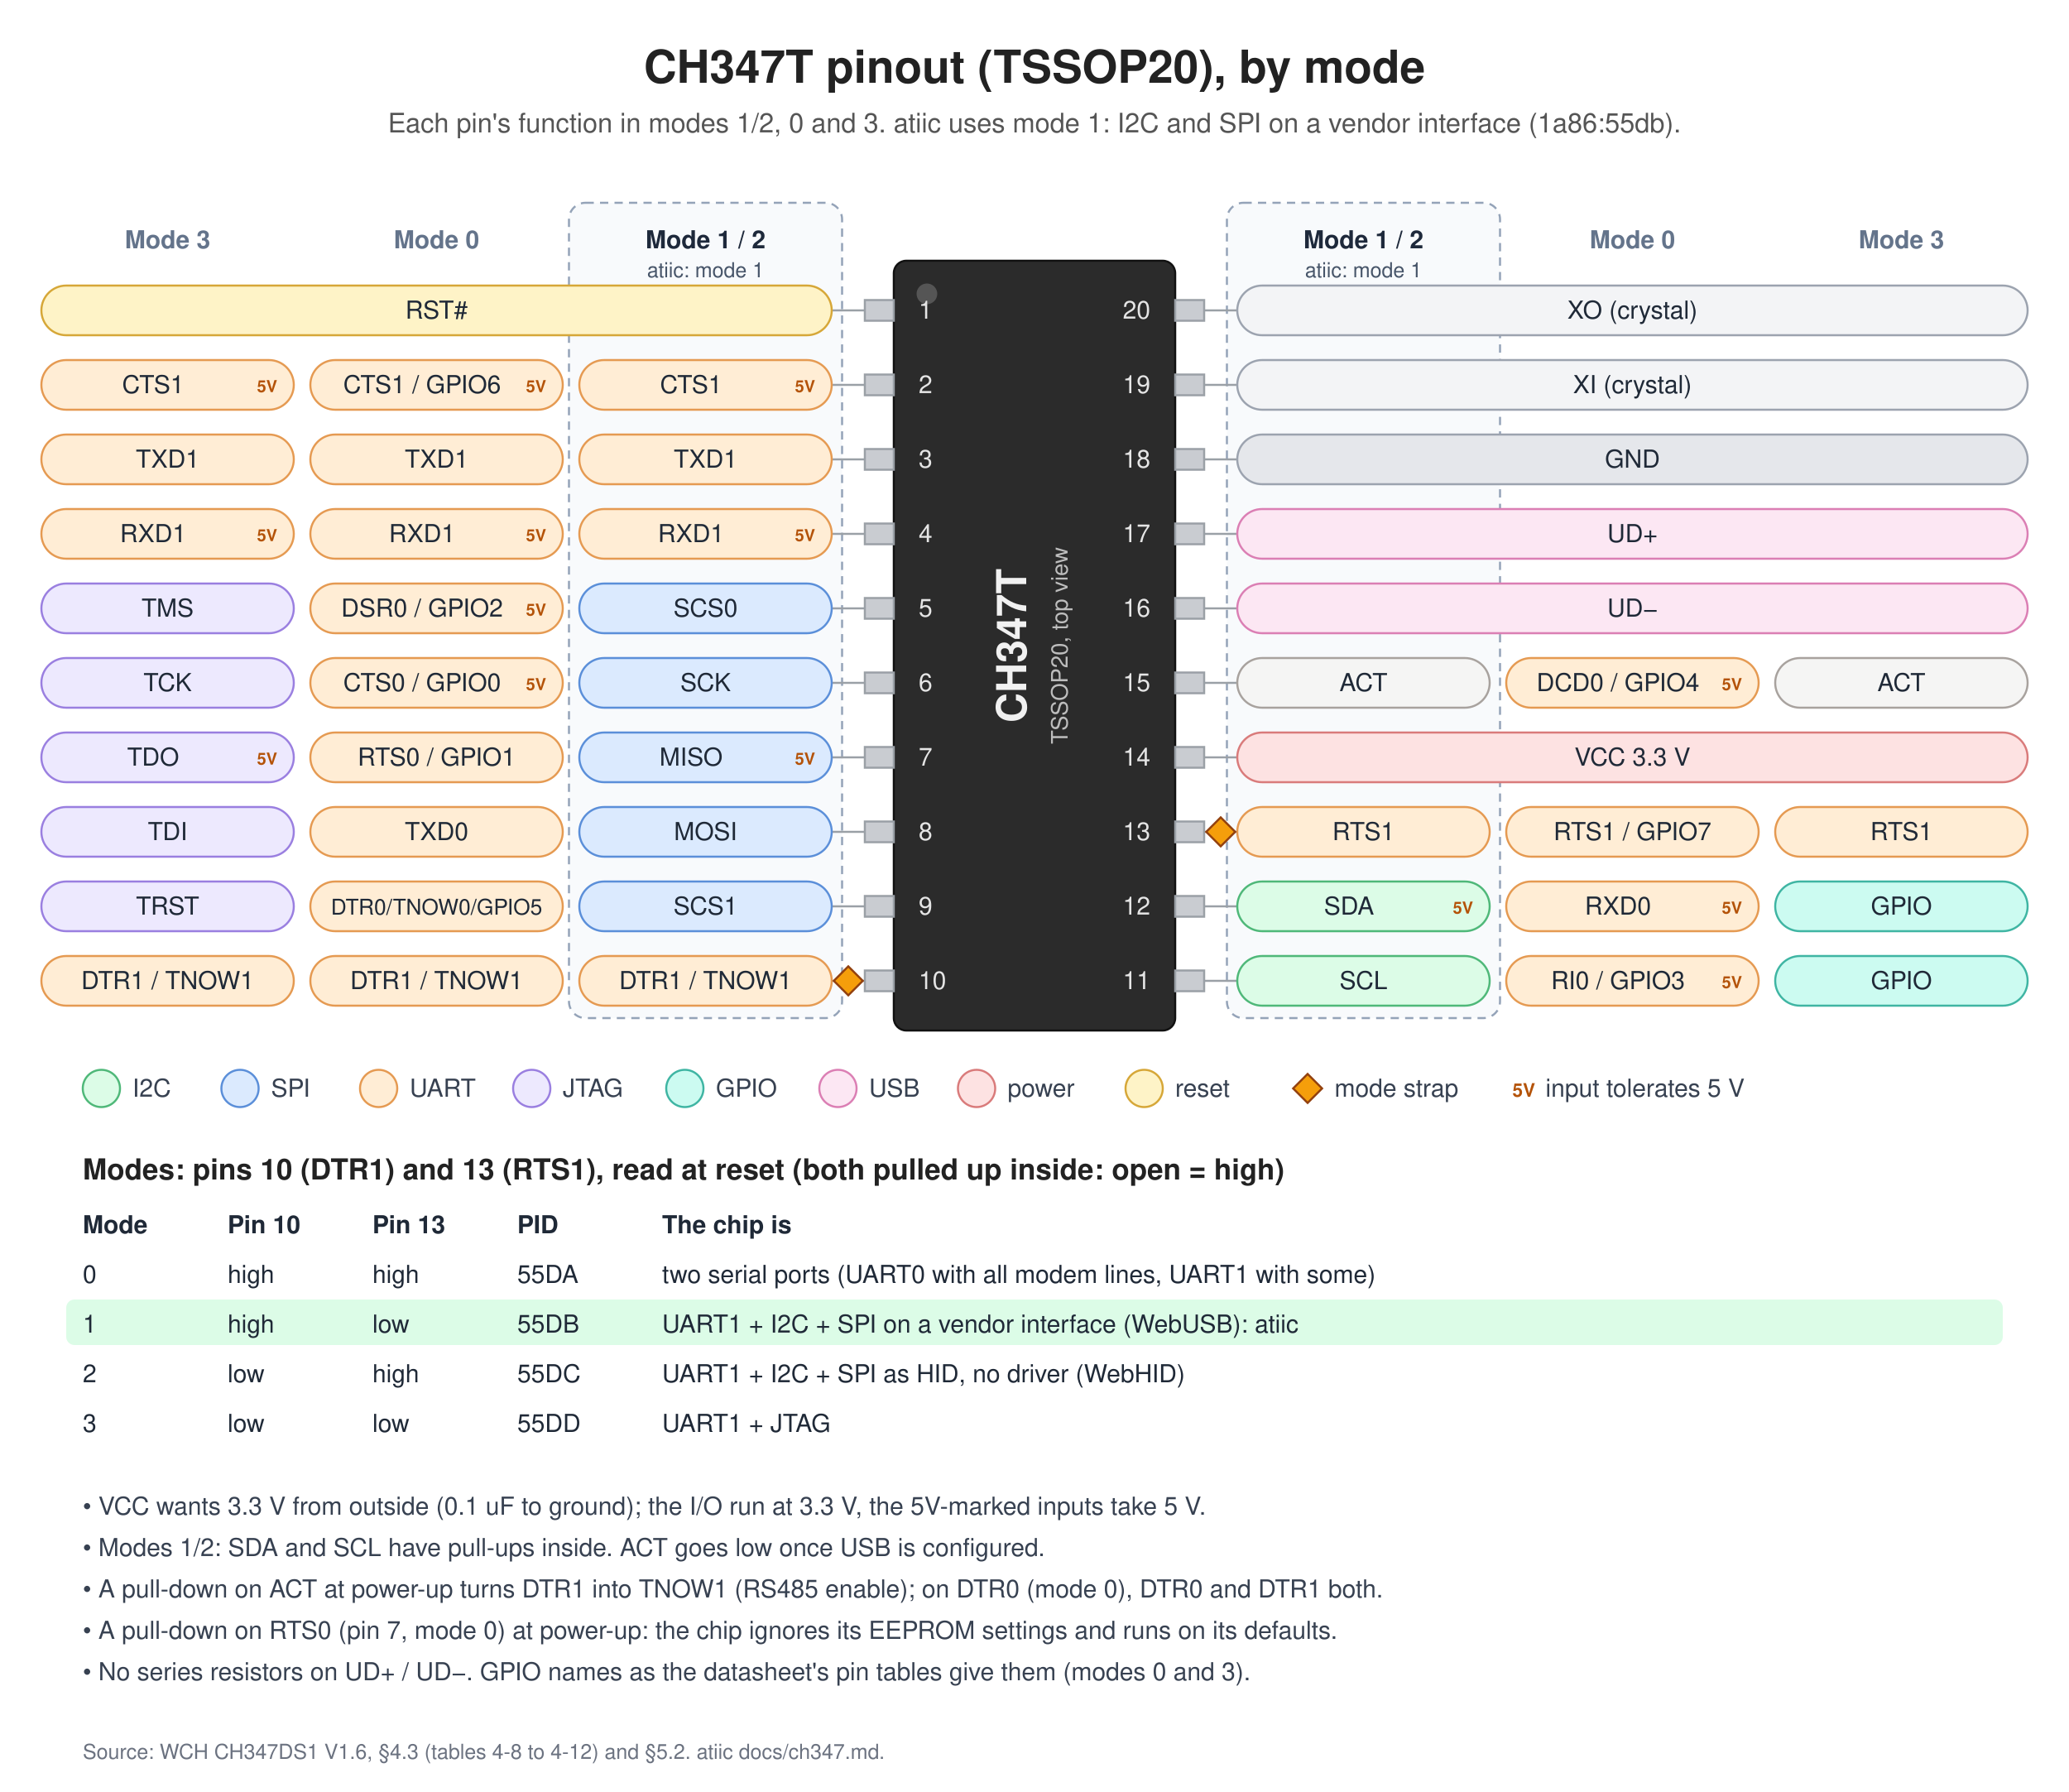
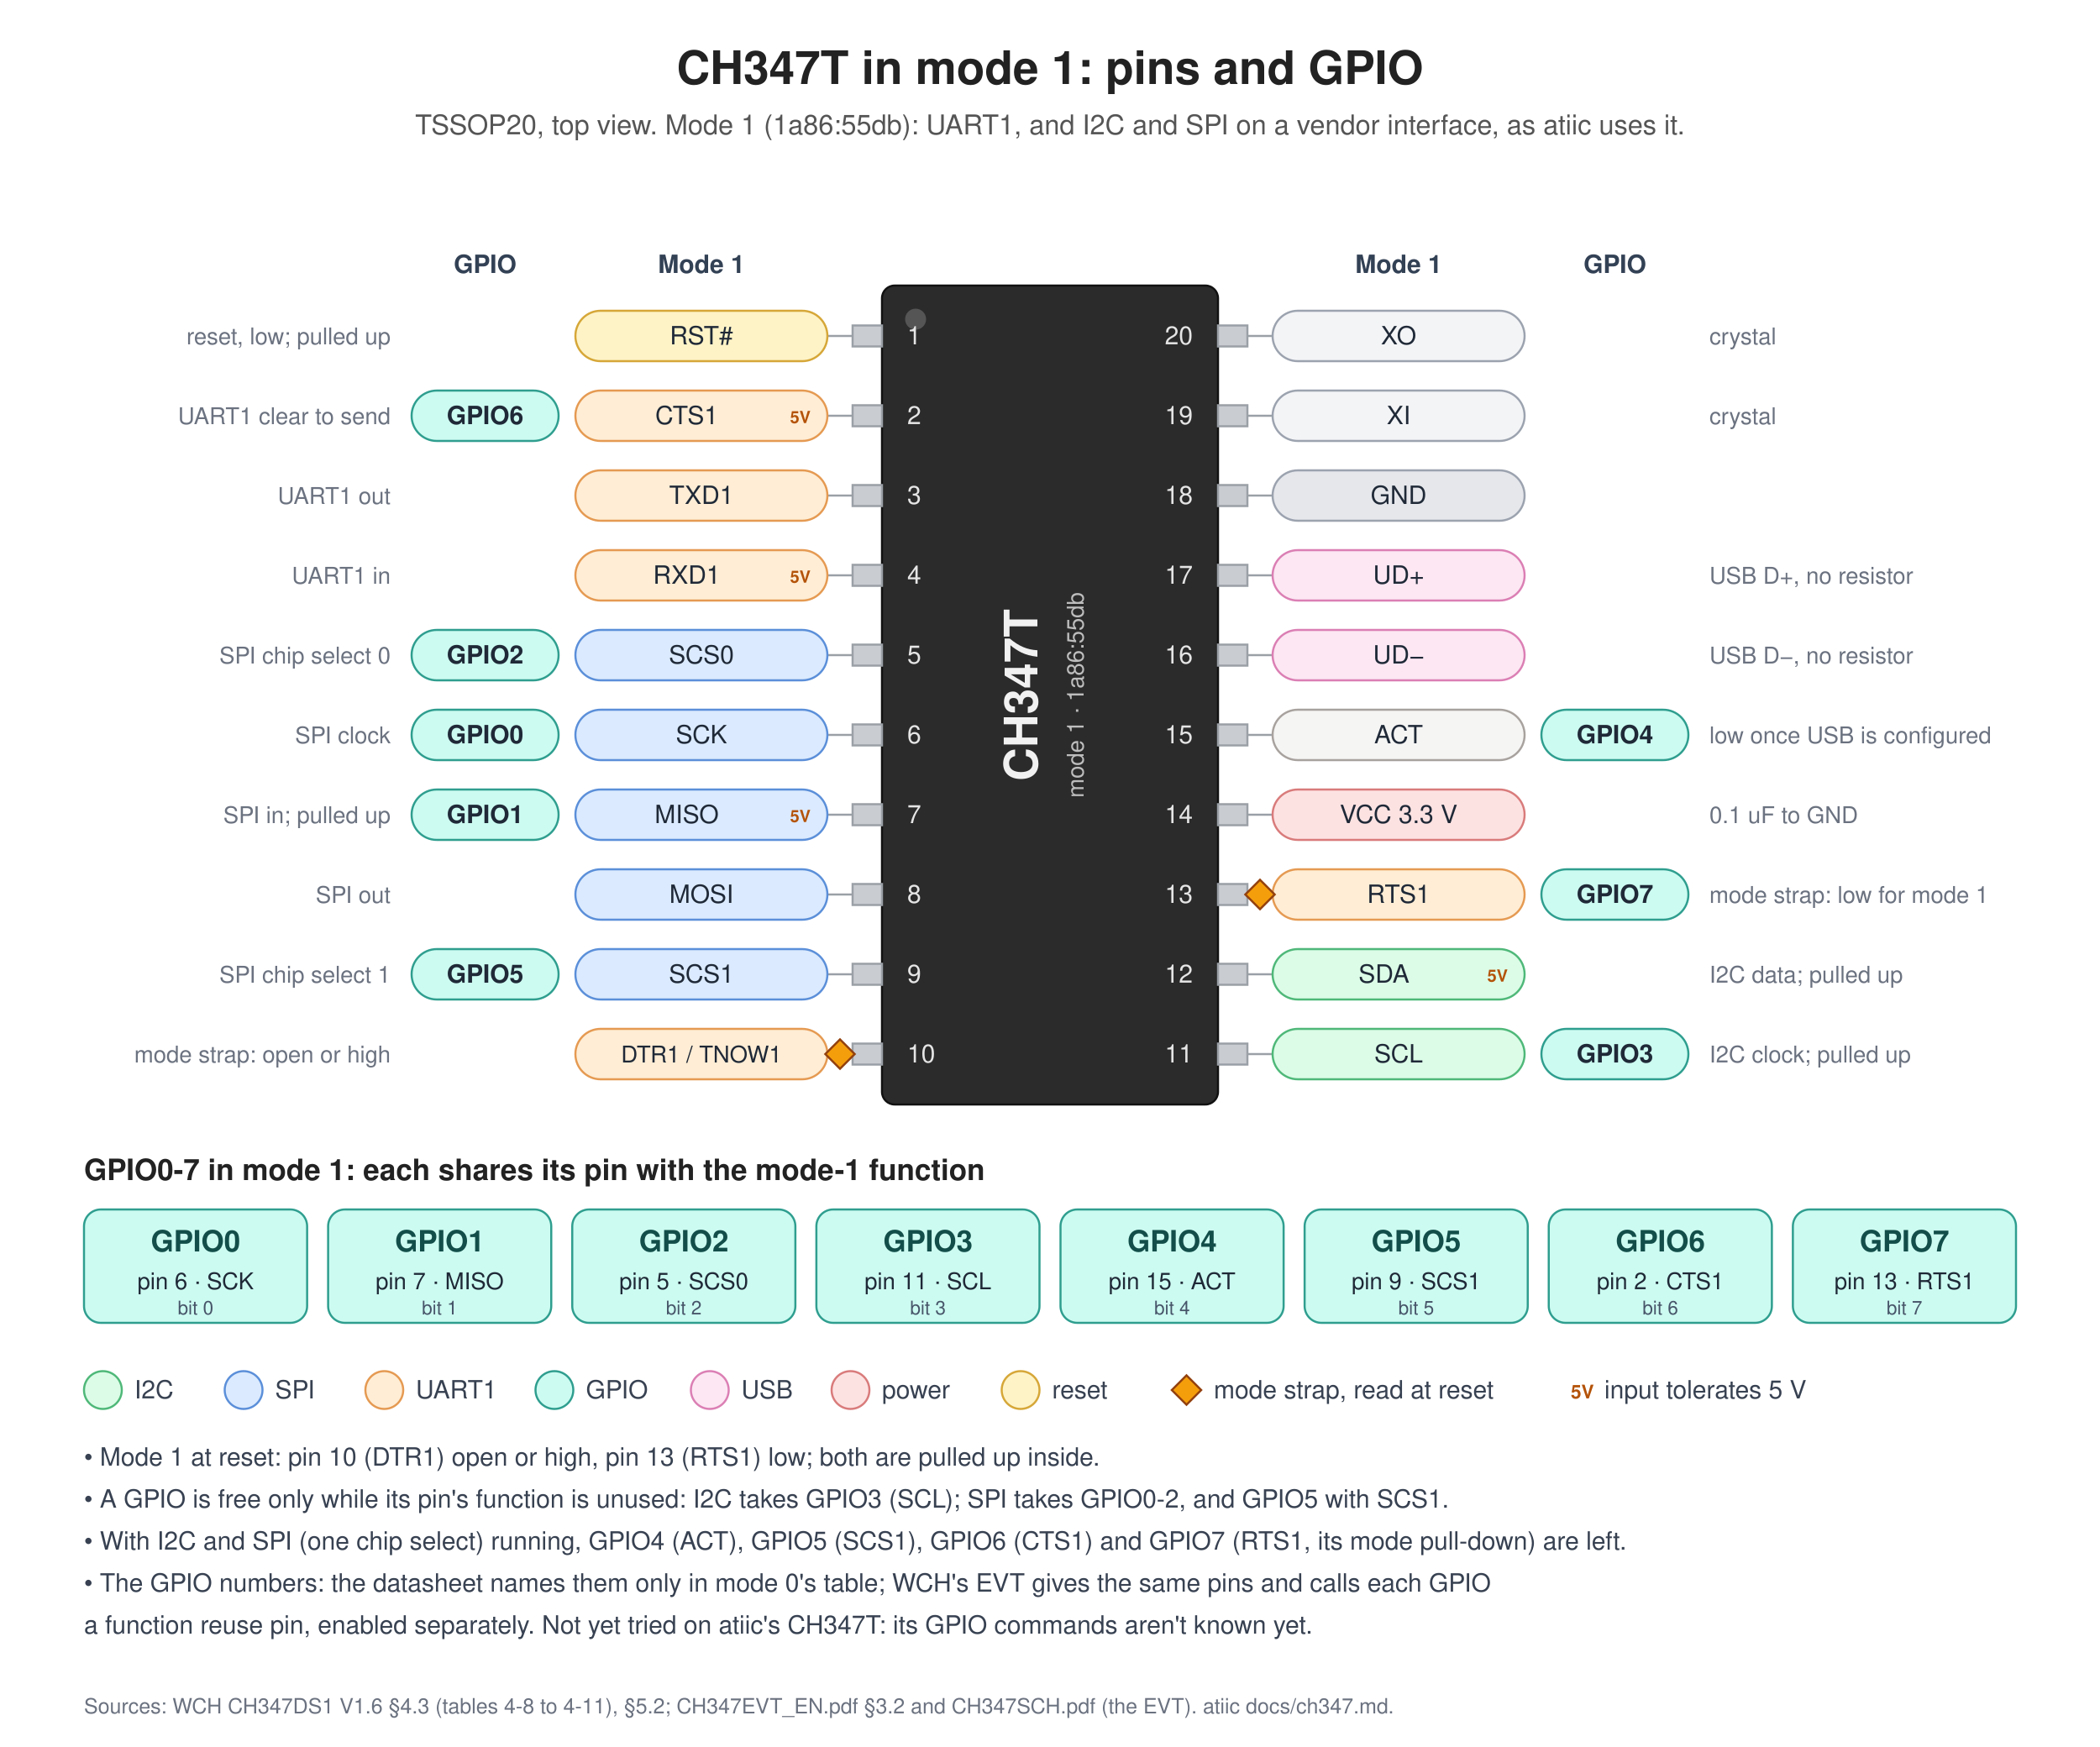
- <svg xmlns="http://www.w3.org/2000/svg" viewBox="0 0 1000 866" width="1000" height="866" font-family="Helvetica, Arial, sans-serif">
-   <rect width="1000" height="866" fill="#ffffff" />
-   <text x="500.0" y="40" text-anchor="middle" font-size="22" font-weight="bold" fill="#222">CH347T pinout (TSSOP20), by mode</text>
-   <text x="500.0" y="64" text-anchor="middle" font-size="13" fill="#555">Each pin's function in modes 1/2, 0 and 3. atiic uses mode 1: I2C and SPI on a vendor interface (1a86:55db).</text>
-   <rect x="275" y="98" width="132" height="394" rx="8" fill="#f8fafc" stroke="#94a3b8" stroke-dasharray="4 3" />
-   <text x="341.0" y="120" text-anchor="middle" font-size="12" font-weight="bold" fill="#1e293b">Mode 1 / 2</text>
-   <text x="211.0" y="120" text-anchor="middle" font-size="12" font-weight="bold" fill="#64748b">Mode 0</text>
-   <text x="81.0" y="120" text-anchor="middle" font-size="12" font-weight="bold" fill="#64748b">Mode 3</text>
-   <text x="341.0" y="134" text-anchor="middle" font-size="10" fill="#475569">atiic: mode 1</text>
-   <rect x="593" y="98" width="132" height="394" rx="8" fill="#f8fafc" stroke="#94a3b8" stroke-dasharray="4 3" />
-   <text x="659.0" y="120" text-anchor="middle" font-size="12" font-weight="bold" fill="#1e293b">Mode 1 / 2</text>
-   <text x="789.0" y="120" text-anchor="middle" font-size="12" font-weight="bold" fill="#64748b">Mode 0</text>
-   <text x="919.0" y="120" text-anchor="middle" font-size="12" font-weight="bold" fill="#64748b">Mode 3</text>
-   <text x="659.0" y="134" text-anchor="middle" font-size="10" fill="#475569">atiic: mode 1</text>
-   <rect x="432" y="126" width="136" height="372" rx="6" fill="#2b2b2b" stroke="#111" />
-   <circle cx="448" cy="142" r="5" fill="#555" />
-   <text transform="translate(496.0 312.0) rotate(-90)" text-anchor="middle" font-size="20" font-weight="bold" fill="#f1f1f1">CH347T</text>
-   <text transform="translate(516.0 312.0) rotate(-90)" text-anchor="middle" font-size="11" fill="#bdbdbd">TSSOP20, top view</text>
-   <rect x="418" y="145" width="14" height="10" fill="#c9ccd1" stroke="#9aa0a6" />
-   <text x="444" y="154" font-size="12" fill="#e5e5e5">1</text>
-   <line x1="418" y1="150" x2="402" y2="150" stroke="#9aa0a6" />
-   <rect x="20" y="138" width="382" height="24" rx="12" fill="#fef3c7" stroke="#d6a738" />
-   <text x="211.0" y="154" text-anchor="middle" font-size="12" fill="#1f2937">RST#</text>
-   <rect x="418" y="181" width="14" height="10" fill="#c9ccd1" stroke="#9aa0a6" />
-   <text x="444" y="190" font-size="12" fill="#e5e5e5">2</text>
-   <line x1="418" y1="186" x2="402" y2="186" stroke="#9aa0a6" />
-   <rect x="280" y="174" width="122" height="24" rx="12" fill="#ffedd5" stroke="#e59a52" />
-   <text x="334.0" y="190" text-anchor="middle" font-size="12" fill="#1f2937">CTS1</text>
-   <text x="394" y="189.5" text-anchor="end" font-size="8" font-weight="bold" fill="#b45309">5V</text>
-   <rect x="150" y="174" width="122" height="24" rx="12" fill="#ffedd5" stroke="#e59a52" />
-   <text x="204.0" y="190" text-anchor="middle" font-size="12" fill="#1f2937">CTS1 / GPIO6</text>
-   <text x="264" y="189.5" text-anchor="end" font-size="8" font-weight="bold" fill="#b45309">5V</text>
-   <rect x="20" y="174" width="122" height="24" rx="12" fill="#ffedd5" stroke="#e59a52" />
-   <text x="74.0" y="190" text-anchor="middle" font-size="12" fill="#1f2937">CTS1</text>
-   <text x="134" y="189.5" text-anchor="end" font-size="8" font-weight="bold" fill="#b45309">5V</text>
-   <rect x="418" y="217" width="14" height="10" fill="#c9ccd1" stroke="#9aa0a6" />
-   <text x="444" y="226" font-size="12" fill="#e5e5e5">3</text>
-   <line x1="418" y1="222" x2="402" y2="222" stroke="#9aa0a6" />
-   <rect x="280" y="210" width="122" height="24" rx="12" fill="#ffedd5" stroke="#e59a52" />
-   <text x="341.0" y="226" text-anchor="middle" font-size="12" fill="#1f2937">TXD1</text>
-   <rect x="150" y="210" width="122" height="24" rx="12" fill="#ffedd5" stroke="#e59a52" />
-   <text x="211.0" y="226" text-anchor="middle" font-size="12" fill="#1f2937">TXD1</text>
-   <rect x="20" y="210" width="122" height="24" rx="12" fill="#ffedd5" stroke="#e59a52" />
-   <text x="81.0" y="226" text-anchor="middle" font-size="12" fill="#1f2937">TXD1</text>
-   <rect x="418" y="253" width="14" height="10" fill="#c9ccd1" stroke="#9aa0a6" />
-   <text x="444" y="262" font-size="12" fill="#e5e5e5">4</text>
-   <line x1="418" y1="258" x2="402" y2="258" stroke="#9aa0a6" />
-   <rect x="280" y="246" width="122" height="24" rx="12" fill="#ffedd5" stroke="#e59a52" />
-   <text x="334.0" y="262" text-anchor="middle" font-size="12" fill="#1f2937">RXD1</text>
-   <text x="394" y="261.5" text-anchor="end" font-size="8" font-weight="bold" fill="#b45309">5V</text>
-   <rect x="150" y="246" width="122" height="24" rx="12" fill="#ffedd5" stroke="#e59a52" />
-   <text x="204.0" y="262" text-anchor="middle" font-size="12" fill="#1f2937">RXD1</text>
-   <text x="264" y="261.5" text-anchor="end" font-size="8" font-weight="bold" fill="#b45309">5V</text>
-   <rect x="20" y="246" width="122" height="24" rx="12" fill="#ffedd5" stroke="#e59a52" />
-   <text x="74.0" y="262" text-anchor="middle" font-size="12" fill="#1f2937">RXD1</text>
-   <text x="134" y="261.5" text-anchor="end" font-size="8" font-weight="bold" fill="#b45309">5V</text>
-   <rect x="418" y="289" width="14" height="10" fill="#c9ccd1" stroke="#9aa0a6" />
-   <text x="444" y="298" font-size="12" fill="#e5e5e5">5</text>
-   <line x1="418" y1="294" x2="402" y2="294" stroke="#9aa0a6" />
-   <rect x="280" y="282" width="122" height="24" rx="12" fill="#dbeafe" stroke="#5b8fd9" />
-   <text x="341.0" y="298" text-anchor="middle" font-size="12" fill="#1f2937">SCS0</text>
-   <rect x="150" y="282" width="122" height="24" rx="12" fill="#ffedd5" stroke="#e59a52" />
-   <text x="204.0" y="298" text-anchor="middle" font-size="12" fill="#1f2937">DSR0 / GPIO2</text>
-   <text x="264" y="297.5" text-anchor="end" font-size="8" font-weight="bold" fill="#b45309">5V</text>
-   <rect x="20" y="282" width="122" height="24" rx="12" fill="#ede9fe" stroke="#9a7fe0" />
-   <text x="81.0" y="298" text-anchor="middle" font-size="12" fill="#1f2937">TMS</text>
-   <rect x="418" y="325" width="14" height="10" fill="#c9ccd1" stroke="#9aa0a6" />
-   <text x="444" y="334" font-size="12" fill="#e5e5e5">6</text>
-   <line x1="418" y1="330" x2="402" y2="330" stroke="#9aa0a6" />
-   <rect x="280" y="318" width="122" height="24" rx="12" fill="#dbeafe" stroke="#5b8fd9" />
-   <text x="341.0" y="334" text-anchor="middle" font-size="12" fill="#1f2937">SCK</text>
-   <rect x="150" y="318" width="122" height="24" rx="12" fill="#ffedd5" stroke="#e59a52" />
-   <text x="204.0" y="334" text-anchor="middle" font-size="12" fill="#1f2937">CTS0 / GPIO0</text>
-   <text x="264" y="333.5" text-anchor="end" font-size="8" font-weight="bold" fill="#b45309">5V</text>
-   <rect x="20" y="318" width="122" height="24" rx="12" fill="#ede9fe" stroke="#9a7fe0" />
-   <text x="81.0" y="334" text-anchor="middle" font-size="12" fill="#1f2937">TCK</text>
-   <rect x="418" y="361" width="14" height="10" fill="#c9ccd1" stroke="#9aa0a6" />
-   <text x="444" y="370" font-size="12" fill="#e5e5e5">7</text>
-   <line x1="418" y1="366" x2="402" y2="366" stroke="#9aa0a6" />
-   <rect x="280" y="354" width="122" height="24" rx="12" fill="#dbeafe" stroke="#5b8fd9" />
-   <text x="334.0" y="370" text-anchor="middle" font-size="12" fill="#1f2937">MISO</text>
-   <text x="394" y="369.5" text-anchor="end" font-size="8" font-weight="bold" fill="#b45309">5V</text>
-   <rect x="150" y="354" width="122" height="24" rx="12" fill="#ffedd5" stroke="#e59a52" />
-   <text x="211.0" y="370" text-anchor="middle" font-size="12" fill="#1f2937">RTS0 / GPIO1</text>
-   <rect x="20" y="354" width="122" height="24" rx="12" fill="#ede9fe" stroke="#9a7fe0" />
-   <text x="74.0" y="370" text-anchor="middle" font-size="12" fill="#1f2937">TDO</text>
-   <text x="134" y="369.5" text-anchor="end" font-size="8" font-weight="bold" fill="#b45309">5V</text>
-   <rect x="418" y="397" width="14" height="10" fill="#c9ccd1" stroke="#9aa0a6" />
-   <text x="444" y="406" font-size="12" fill="#e5e5e5">8</text>
-   <line x1="418" y1="402" x2="402" y2="402" stroke="#9aa0a6" />
-   <rect x="280" y="390" width="122" height="24" rx="12" fill="#dbeafe" stroke="#5b8fd9" />
-   <text x="341.0" y="406" text-anchor="middle" font-size="12" fill="#1f2937">MOSI</text>
-   <rect x="150" y="390" width="122" height="24" rx="12" fill="#ffedd5" stroke="#e59a52" />
-   <text x="211.0" y="406" text-anchor="middle" font-size="12" fill="#1f2937">TXD0</text>
-   <rect x="20" y="390" width="122" height="24" rx="12" fill="#ede9fe" stroke="#9a7fe0" />
-   <text x="81.0" y="406" text-anchor="middle" font-size="12" fill="#1f2937">TDI</text>
-   <rect x="418" y="433" width="14" height="10" fill="#c9ccd1" stroke="#9aa0a6" />
-   <text x="444" y="442" font-size="12" fill="#e5e5e5">9</text>
-   <line x1="418" y1="438" x2="402" y2="438" stroke="#9aa0a6" />
-   <rect x="280" y="426" width="122" height="24" rx="12" fill="#dbeafe" stroke="#5b8fd9" />
-   <text x="341.0" y="442" text-anchor="middle" font-size="12" fill="#1f2937">SCS1</text>
-   <rect x="150" y="426" width="122" height="24" rx="12" fill="#ffedd5" stroke="#e59a52" />
-   <text x="211.0" y="442" text-anchor="middle" font-size="10.5" fill="#1f2937">DTR0/TNOW0/GPIO5</text>
-   <rect x="20" y="426" width="122" height="24" rx="12" fill="#ede9fe" stroke="#9a7fe0" />
-   <text x="81.0" y="442" text-anchor="middle" font-size="12" fill="#1f2937">TRST</text>
-   <rect x="418" y="469" width="14" height="10" fill="#c9ccd1" stroke="#9aa0a6" />
-   <text x="444" y="478" font-size="12" fill="#e5e5e5">10</text>
-   <line x1="418" y1="474" x2="402" y2="474" stroke="#9aa0a6" />
-   <rect x="280" y="462" width="122" height="24" rx="12" fill="#ffedd5" stroke="#e59a52" />
-   <text x="341.0" y="478" text-anchor="middle" font-size="12" fill="#1f2937">DTR1 / TNOW1</text>
-   <rect x="150" y="462" width="122" height="24" rx="12" fill="#ffedd5" stroke="#e59a52" />
-   <text x="211.0" y="478" text-anchor="middle" font-size="12" fill="#1f2937">DTR1 / TNOW1</text>
-   <rect x="20" y="462" width="122" height="24" rx="12" fill="#ffedd5" stroke="#e59a52" />
-   <text x="81.0" y="478" text-anchor="middle" font-size="12" fill="#1f2937">DTR1 / TNOW1</text>
-   <path d="M410 467 L417 474 L410 481 L403 474 Z" fill="#f59e0b" stroke="#92400e" />
-   <rect x="568" y="469" width="14" height="10" fill="#c9ccd1" stroke="#9aa0a6" />
-   <text x="556" y="478" text-anchor="end" font-size="12" fill="#e5e5e5">11</text>
-   <line x1="582" y1="474" x2="598" y2="474" stroke="#9aa0a6" />
-   <rect x="598" y="462" width="122" height="24" rx="12" fill="#dcfce7" stroke="#4fb879" />
-   <text x="659.0" y="478" text-anchor="middle" font-size="12" fill="#1f2937">SCL</text>
-   <rect x="728" y="462" width="122" height="24" rx="12" fill="#ffedd5" stroke="#e59a52" />
-   <text x="782.0" y="478" text-anchor="middle" font-size="12" fill="#1f2937">RI0 / GPIO3</text>
-   <text x="842" y="477.5" text-anchor="end" font-size="8" font-weight="bold" fill="#b45309">5V</text>
-   <rect x="858" y="462" width="122" height="24" rx="12" fill="#ccfbf1" stroke="#3fb5a3" />
-   <text x="919.0" y="478" text-anchor="middle" font-size="12" fill="#1f2937">GPIO</text>
-   <rect x="568" y="433" width="14" height="10" fill="#c9ccd1" stroke="#9aa0a6" />
-   <text x="556" y="442" text-anchor="end" font-size="12" fill="#e5e5e5">12</text>
-   <line x1="582" y1="438" x2="598" y2="438" stroke="#9aa0a6" />
-   <rect x="598" y="426" width="122" height="24" rx="12" fill="#dcfce7" stroke="#4fb879" />
-   <text x="652.0" y="442" text-anchor="middle" font-size="12" fill="#1f2937">SDA</text>
-   <text x="712" y="441.5" text-anchor="end" font-size="8" font-weight="bold" fill="#b45309">5V</text>
-   <rect x="728" y="426" width="122" height="24" rx="12" fill="#ffedd5" stroke="#e59a52" />
-   <text x="782.0" y="442" text-anchor="middle" font-size="12" fill="#1f2937">RXD0</text>
-   <text x="842" y="441.5" text-anchor="end" font-size="8" font-weight="bold" fill="#b45309">5V</text>
-   <rect x="858" y="426" width="122" height="24" rx="12" fill="#ccfbf1" stroke="#3fb5a3" />
-   <text x="919.0" y="442" text-anchor="middle" font-size="12" fill="#1f2937">GPIO</text>
-   <rect x="568" y="397" width="14" height="10" fill="#c9ccd1" stroke="#9aa0a6" />
-   <text x="556" y="406" text-anchor="end" font-size="12" fill="#e5e5e5">13</text>
-   <line x1="582" y1="402" x2="598" y2="402" stroke="#9aa0a6" />
-   <rect x="598" y="390" width="122" height="24" rx="12" fill="#ffedd5" stroke="#e59a52" />
-   <text x="659.0" y="406" text-anchor="middle" font-size="12" fill="#1f2937">RTS1</text>
-   <rect x="728" y="390" width="122" height="24" rx="12" fill="#ffedd5" stroke="#e59a52" />
-   <text x="789.0" y="406" text-anchor="middle" font-size="12" fill="#1f2937">RTS1 / GPIO7</text>
-   <rect x="858" y="390" width="122" height="24" rx="12" fill="#ffedd5" stroke="#e59a52" />
-   <text x="919.0" y="406" text-anchor="middle" font-size="12" fill="#1f2937">RTS1</text>
-   <path d="M590 395 L597 402 L590 409 L583 402 Z" fill="#f59e0b" stroke="#92400e" />
-   <rect x="568" y="361" width="14" height="10" fill="#c9ccd1" stroke="#9aa0a6" />
-   <text x="556" y="370" text-anchor="end" font-size="12" fill="#e5e5e5">14</text>
-   <line x1="582" y1="366" x2="598" y2="366" stroke="#9aa0a6" />
-   <rect x="598" y="354" width="382" height="24" rx="12" fill="#fde2e2" stroke="#d97b7b" />
-   <text x="789.0" y="370" text-anchor="middle" font-size="12" fill="#1f2937">VCC 3.3 V</text>
-   <rect x="568" y="325" width="14" height="10" fill="#c9ccd1" stroke="#9aa0a6" />
-   <text x="556" y="334" text-anchor="end" font-size="12" fill="#e5e5e5">15</text>
-   <line x1="582" y1="330" x2="598" y2="330" stroke="#9aa0a6" />
-   <rect x="598" y="318" width="122" height="24" rx="12" fill="#f5f5f4" stroke="#a8a29e" />
-   <text x="659.0" y="334" text-anchor="middle" font-size="12" fill="#1f2937">ACT</text>
-   <rect x="728" y="318" width="122" height="24" rx="12" fill="#ffedd5" stroke="#e59a52" />
-   <text x="782.0" y="334" text-anchor="middle" font-size="12" fill="#1f2937">DCD0 / GPIO4</text>
-   <text x="842" y="333.5" text-anchor="end" font-size="8" font-weight="bold" fill="#b45309">5V</text>
-   <rect x="858" y="318" width="122" height="24" rx="12" fill="#f5f5f4" stroke="#a8a29e" />
-   <text x="919.0" y="334" text-anchor="middle" font-size="12" fill="#1f2937">ACT</text>
-   <rect x="568" y="289" width="14" height="10" fill="#c9ccd1" stroke="#9aa0a6" />
-   <text x="556" y="298" text-anchor="end" font-size="12" fill="#e5e5e5">16</text>
-   <line x1="582" y1="294" x2="598" y2="294" stroke="#9aa0a6" />
-   <rect x="598" y="282" width="382" height="24" rx="12" fill="#fce7f3" stroke="#db7fb4" />
-   <text x="789.0" y="298" text-anchor="middle" font-size="12" fill="#1f2937">UD−</text>
-   <rect x="568" y="253" width="14" height="10" fill="#c9ccd1" stroke="#9aa0a6" />
-   <text x="556" y="262" text-anchor="end" font-size="12" fill="#e5e5e5">17</text>
-   <line x1="582" y1="258" x2="598" y2="258" stroke="#9aa0a6" />
-   <rect x="598" y="246" width="382" height="24" rx="12" fill="#fce7f3" stroke="#db7fb4" />
-   <text x="789.0" y="262" text-anchor="middle" font-size="12" fill="#1f2937">UD+</text>
-   <rect x="568" y="217" width="14" height="10" fill="#c9ccd1" stroke="#9aa0a6" />
-   <text x="556" y="226" text-anchor="end" font-size="12" fill="#e5e5e5">18</text>
-   <line x1="582" y1="222" x2="598" y2="222" stroke="#9aa0a6" />
-   <rect x="598" y="210" width="382" height="24" rx="12" fill="#e5e7eb" stroke="#9ca3af" />
-   <text x="789.0" y="226" text-anchor="middle" font-size="12" fill="#1f2937">GND</text>
-   <rect x="568" y="181" width="14" height="10" fill="#c9ccd1" stroke="#9aa0a6" />
-   <text x="556" y="190" text-anchor="end" font-size="12" fill="#e5e5e5">19</text>
-   <line x1="582" y1="186" x2="598" y2="186" stroke="#9aa0a6" />
-   <rect x="598" y="174" width="382" height="24" rx="12" fill="#f3f4f6" stroke="#9ca3af" />
-   <text x="789.0" y="190" text-anchor="middle" font-size="12" fill="#1f2937">XI (crystal)</text>
-   <rect x="568" y="145" width="14" height="10" fill="#c9ccd1" stroke="#9aa0a6" />
-   <text x="556" y="154" text-anchor="end" font-size="12" fill="#e5e5e5">20</text>
-   <line x1="582" y1="150" x2="598" y2="150" stroke="#9aa0a6" />
-   <rect x="598" y="138" width="382" height="24" rx="12" fill="#f3f4f6" stroke="#9ca3af" />
-   <text x="789.0" y="154" text-anchor="middle" font-size="12" fill="#1f2937">XO (crystal)</text>
-   <rect x="40" y="517" width="18" height="18" rx="9" fill="#dcfce7" stroke="#4fb879" />
-   <text x="64" y="530" font-size="12" fill="#374151">I2C</text>
-   <rect x="107" y="517" width="18" height="18" rx="9" fill="#dbeafe" stroke="#5b8fd9" />
-   <text x="131" y="530" font-size="12" fill="#374151">SPI</text>
-   <rect x="174" y="517" width="18" height="18" rx="9" fill="#ffedd5" stroke="#e59a52" />
-   <text x="198" y="530" font-size="12" fill="#374151">UART</text>
-   <rect x="248" y="517" width="18" height="18" rx="9" fill="#ede9fe" stroke="#9a7fe0" />
-   <text x="272" y="530" font-size="12" fill="#374151">JTAG</text>
-   <rect x="322" y="517" width="18" height="18" rx="9" fill="#ccfbf1" stroke="#3fb5a3" />
-   <text x="346" y="530" font-size="12" fill="#374151">GPIO</text>
-   <rect x="396" y="517" width="18" height="18" rx="9" fill="#fce7f3" stroke="#db7fb4" />
-   <text x="420" y="530" font-size="12" fill="#374151">USB</text>
-   <rect x="463" y="517" width="18" height="18" rx="9" fill="#fde2e2" stroke="#d97b7b" />
-   <text x="487" y="530" font-size="12" fill="#374151">power</text>
-   <rect x="544" y="517" width="18" height="18" rx="9" fill="#fef3c7" stroke="#d6a738" />
-   <text x="568" y="530" font-size="12" fill="#374151">reset</text>
-   <path d="M632 519 L639 526 L632 533 L625 526 Z" fill="#f59e0b" stroke="#92400e" />
-   <text x="645" y="530" font-size="12" fill="#374151">mode strap</text>
-   <text x="731" y="530" font-size="9" font-weight="bold" fill="#b45309">5V</text>
-   <text x="747" y="530" font-size="12" fill="#374151">input tolerates 5 V</text>
-   <text x="40" y="570" font-size="14" font-weight="bold" fill="#222">Modes: pins 10 (DTR1) and 13 (RTS1), read at reset (both pulled up inside: open = high)</text>
-   <text x="40" y="596" font-size="12" font-weight="bold" fill="#1f2937">Mode</text>
-   <text x="110" y="596" font-size="12" font-weight="bold" fill="#1f2937">Pin 10</text>
-   <text x="180" y="596" font-size="12" font-weight="bold" fill="#1f2937">Pin 13</text>
-   <text x="250" y="596" font-size="12" font-weight="bold" fill="#1f2937">PID</text>
-   <text x="320" y="596" font-size="12" font-weight="bold" fill="#1f2937">The chip is</text>
-   <text x="40" y="620" font-size="12" fill="#1f2937">0</text>
-   <text x="110" y="620" font-size="12" fill="#1f2937">high</text>
-   <text x="180" y="620" font-size="12" fill="#1f2937">high</text>
-   <text x="250" y="620" font-size="12" fill="#1f2937">55DA</text>
-   <text x="320" y="620" font-size="12" fill="#1f2937">two serial ports (UART0 with all modem lines, UART1 with some)</text>
-   <rect x="32" y="628" width="936" height="22" rx="4" fill="#dcfce7" />
-   <text x="40" y="644" font-size="12" fill="#1f2937">1</text>
-   <text x="110" y="644" font-size="12" fill="#1f2937">high</text>
-   <text x="180" y="644" font-size="12" fill="#1f2937">low</text>
-   <text x="250" y="644" font-size="12" fill="#1f2937">55DB</text>
-   <text x="320" y="644" font-size="12" fill="#1f2937">UART1 + I2C + SPI on a vendor interface (WebUSB): atiic</text>
-   <text x="40" y="668" font-size="12" fill="#1f2937">2</text>
-   <text x="110" y="668" font-size="12" fill="#1f2937">low</text>
-   <text x="180" y="668" font-size="12" fill="#1f2937">high</text>
-   <text x="250" y="668" font-size="12" fill="#1f2937">55DC</text>
-   <text x="320" y="668" font-size="12" fill="#1f2937">UART1 + I2C + SPI as HID, no driver (WebHID)</text>
-   <text x="40" y="692" font-size="12" fill="#1f2937">3</text>
-   <text x="110" y="692" font-size="12" fill="#1f2937">low</text>
-   <text x="180" y="692" font-size="12" fill="#1f2937">low</text>
-   <text x="250" y="692" font-size="12" fill="#1f2937">55DD</text>
-   <text x="320" y="692" font-size="12" fill="#1f2937">UART1 + JTAG</text>
-   <text x="40" y="732" font-size="12" fill="#374151">• VCC wants 3.3 V from outside (0.1 uF to ground); the I/O run at 3.3 V, the 5V-marked inputs take 5 V.</text>
-   <text x="40" y="752" font-size="12" fill="#374151">• Modes 1/2: SDA and SCL have pull-ups inside. ACT goes low once USB is configured.</text>
-   <text x="40" y="772" font-size="12" fill="#374151">• A pull-down on ACT at power-up turns DTR1 into TNOW1 (RS485 enable); on DTR0 (mode 0), DTR0 and DTR1 both.</text>
-   <text x="40" y="792" font-size="12" fill="#374151">• A pull-down on RTS0 (pin 7, mode 0) at power-up: the chip ignores its EEPROM settings and runs on its defaults.</text>
-   <text x="40" y="812" font-size="12" fill="#374151">• No series resistors on UD+ / UD−. GPIO names as the datasheet's pin tables give them (modes 0 and 3).</text>
-   <text x="40" y="850" font-size="10" fill="#6b7280">Source: WCH CH347DS1 V1.6, §4.3 (tables 4-8 to 4-12) and §5.2. atiic docs/ch347.md.</text>
+ <svg xmlns="http://www.w3.org/2000/svg" viewBox="0 0 1000 832" width="1000" height="832" font-family="Helvetica, Arial, sans-serif">
+   <rect width="1000" height="832" fill="#ffffff" />
+   <text x="500.0" y="40" text-anchor="middle" font-size="22" font-weight="bold" fill="#222">CH347T in mode 1: pins and GPIO</text>
+   <text x="500.0" y="64" text-anchor="middle" font-size="13" fill="#555">TSSOP20, top view. Mode 1 (1a86:55db): UART1, and I2C and SPI on a vendor interface, as atiic uses it.</text>
+   <text x="334.0" y="130" text-anchor="middle" font-size="12" font-weight="bold" fill="#334155">Mode 1</text>
+   <text x="231.0" y="130" text-anchor="middle" font-size="12" font-weight="bold" fill="#334155">GPIO</text>
+   <text x="666.0" y="130" text-anchor="middle" font-size="12" font-weight="bold" fill="#334155">Mode 1</text>
+   <text x="769.0" y="130" text-anchor="middle" font-size="12" font-weight="bold" fill="#334155">GPIO</text>
+   <rect x="420" y="136" width="160" height="390" rx="6" fill="#2b2b2b" stroke="#111" />
+   <circle cx="436" cy="152" r="5" fill="#555" />
+   <text transform="translate(494.0 331.0) rotate(-90)" text-anchor="middle" font-size="22" font-weight="bold" fill="#f1f1f1">CH347T</text>
+   <text transform="translate(516.0 331.0) rotate(-90)" text-anchor="middle" font-size="11" fill="#bdbdbd">mode 1 · 1a86:55db</text>
+   <rect x="406" y="155" width="14" height="10" fill="#c9ccd1" stroke="#9aa0a6" />
+   <text x="432" y="164" font-size="12" fill="#e5e5e5">1</text>
+   <line x1="406" y1="160" x2="394" y2="160" stroke="#9aa0a6" />
+   <rect x="274" y="148" width="120" height="24" rx="12" fill="#fef3c7" stroke="#d6a738" />
+   <text x="334.0" y="164" text-anchor="middle" font-size="12" fill="#1f2937">RST#</text>
+   <text x="186" y="164" text-anchor="end" font-size="11" fill="#6b7280">reset, low; pulled up</text>
+   <rect x="406" y="193" width="14" height="10" fill="#c9ccd1" stroke="#9aa0a6" />
+   <text x="432" y="202" font-size="12" fill="#e5e5e5">2</text>
+   <line x1="406" y1="198" x2="394" y2="198" stroke="#9aa0a6" />
+   <rect x="274" y="186" width="120" height="24" rx="12" fill="#ffedd5" stroke="#e59a52" />
+   <text x="327.0" y="202" text-anchor="middle" font-size="12" fill="#1f2937">CTS1</text>
+   <text x="386" y="201.5" text-anchor="end" font-size="8" font-weight="bold" fill="#b45309">5V</text>
+   <rect x="196" y="186" width="70" height="24" rx="12" fill="#ccfbf1" stroke="#2f9e8f" />
+   <text x="231.0" y="202" text-anchor="middle" font-size="12" font-weight="bold" fill="#1f2937">GPIO6</text>
+   <text x="186" y="202" text-anchor="end" font-size="11" fill="#6b7280">UART1 clear to send</text>
+   <rect x="406" y="231" width="14" height="10" fill="#c9ccd1" stroke="#9aa0a6" />
+   <text x="432" y="240" font-size="12" fill="#e5e5e5">3</text>
+   <line x1="406" y1="236" x2="394" y2="236" stroke="#9aa0a6" />
+   <rect x="274" y="224" width="120" height="24" rx="12" fill="#ffedd5" stroke="#e59a52" />
+   <text x="334.0" y="240" text-anchor="middle" font-size="12" fill="#1f2937">TXD1</text>
+   <text x="186" y="240" text-anchor="end" font-size="11" fill="#6b7280">UART1 out</text>
+   <rect x="406" y="269" width="14" height="10" fill="#c9ccd1" stroke="#9aa0a6" />
+   <text x="432" y="278" font-size="12" fill="#e5e5e5">4</text>
+   <line x1="406" y1="274" x2="394" y2="274" stroke="#9aa0a6" />
+   <rect x="274" y="262" width="120" height="24" rx="12" fill="#ffedd5" stroke="#e59a52" />
+   <text x="327.0" y="278" text-anchor="middle" font-size="12" fill="#1f2937">RXD1</text>
+   <text x="386" y="277.5" text-anchor="end" font-size="8" font-weight="bold" fill="#b45309">5V</text>
+   <text x="186" y="278" text-anchor="end" font-size="11" fill="#6b7280">UART1 in</text>
+   <rect x="406" y="307" width="14" height="10" fill="#c9ccd1" stroke="#9aa0a6" />
+   <text x="432" y="316" font-size="12" fill="#e5e5e5">5</text>
+   <line x1="406" y1="312" x2="394" y2="312" stroke="#9aa0a6" />
+   <rect x="274" y="300" width="120" height="24" rx="12" fill="#dbeafe" stroke="#5b8fd9" />
+   <text x="334.0" y="316" text-anchor="middle" font-size="12" fill="#1f2937">SCS0</text>
+   <rect x="196" y="300" width="70" height="24" rx="12" fill="#ccfbf1" stroke="#2f9e8f" />
+   <text x="231.0" y="316" text-anchor="middle" font-size="12" font-weight="bold" fill="#1f2937">GPIO2</text>
+   <text x="186" y="316" text-anchor="end" font-size="11" fill="#6b7280">SPI chip select 0</text>
+   <rect x="406" y="345" width="14" height="10" fill="#c9ccd1" stroke="#9aa0a6" />
+   <text x="432" y="354" font-size="12" fill="#e5e5e5">6</text>
+   <line x1="406" y1="350" x2="394" y2="350" stroke="#9aa0a6" />
+   <rect x="274" y="338" width="120" height="24" rx="12" fill="#dbeafe" stroke="#5b8fd9" />
+   <text x="334.0" y="354" text-anchor="middle" font-size="12" fill="#1f2937">SCK</text>
+   <rect x="196" y="338" width="70" height="24" rx="12" fill="#ccfbf1" stroke="#2f9e8f" />
+   <text x="231.0" y="354" text-anchor="middle" font-size="12" font-weight="bold" fill="#1f2937">GPIO0</text>
+   <text x="186" y="354" text-anchor="end" font-size="11" fill="#6b7280">SPI clock</text>
+   <rect x="406" y="383" width="14" height="10" fill="#c9ccd1" stroke="#9aa0a6" />
+   <text x="432" y="392" font-size="12" fill="#e5e5e5">7</text>
+   <line x1="406" y1="388" x2="394" y2="388" stroke="#9aa0a6" />
+   <rect x="274" y="376" width="120" height="24" rx="12" fill="#dbeafe" stroke="#5b8fd9" />
+   <text x="327.0" y="392" text-anchor="middle" font-size="12" fill="#1f2937">MISO</text>
+   <text x="386" y="391.5" text-anchor="end" font-size="8" font-weight="bold" fill="#b45309">5V</text>
+   <rect x="196" y="376" width="70" height="24" rx="12" fill="#ccfbf1" stroke="#2f9e8f" />
+   <text x="231.0" y="392" text-anchor="middle" font-size="12" font-weight="bold" fill="#1f2937">GPIO1</text>
+   <text x="186" y="392" text-anchor="end" font-size="11" fill="#6b7280">SPI in; pulled up</text>
+   <rect x="406" y="421" width="14" height="10" fill="#c9ccd1" stroke="#9aa0a6" />
+   <text x="432" y="430" font-size="12" fill="#e5e5e5">8</text>
+   <line x1="406" y1="426" x2="394" y2="426" stroke="#9aa0a6" />
+   <rect x="274" y="414" width="120" height="24" rx="12" fill="#dbeafe" stroke="#5b8fd9" />
+   <text x="334.0" y="430" text-anchor="middle" font-size="12" fill="#1f2937">MOSI</text>
+   <text x="186" y="430" text-anchor="end" font-size="11" fill="#6b7280">SPI out</text>
+   <rect x="406" y="459" width="14" height="10" fill="#c9ccd1" stroke="#9aa0a6" />
+   <text x="432" y="468" font-size="12" fill="#e5e5e5">9</text>
+   <line x1="406" y1="464" x2="394" y2="464" stroke="#9aa0a6" />
+   <rect x="274" y="452" width="120" height="24" rx="12" fill="#dbeafe" stroke="#5b8fd9" />
+   <text x="334.0" y="468" text-anchor="middle" font-size="12" fill="#1f2937">SCS1</text>
+   <rect x="196" y="452" width="70" height="24" rx="12" fill="#ccfbf1" stroke="#2f9e8f" />
+   <text x="231.0" y="468" text-anchor="middle" font-size="12" font-weight="bold" fill="#1f2937">GPIO5</text>
+   <text x="186" y="468" text-anchor="end" font-size="11" fill="#6b7280">SPI chip select 1</text>
+   <rect x="406" y="497" width="14" height="10" fill="#c9ccd1" stroke="#9aa0a6" />
+   <text x="432" y="506" font-size="12" fill="#e5e5e5">10</text>
+   <line x1="406" y1="502" x2="394" y2="502" stroke="#9aa0a6" />
+   <rect x="274" y="490" width="120" height="24" rx="12" fill="#ffedd5" stroke="#e59a52" />
+   <text x="334.0" y="506" text-anchor="middle" font-size="11" fill="#1f2937">DTR1 / TNOW1</text>
+   <text x="186" y="506" text-anchor="end" font-size="11" fill="#6b7280">mode strap: open or high</text>
+   <path d="M400 495 L407 502 L400 509 L393 502 Z" fill="#f59e0b" stroke="#92400e" />
+   <rect x="580" y="497" width="14" height="10" fill="#c9ccd1" stroke="#9aa0a6" />
+   <text x="568" y="506" text-anchor="end" font-size="12" fill="#e5e5e5">11</text>
+   <line x1="594" y1="502" x2="606" y2="502" stroke="#9aa0a6" />
+   <rect x="606" y="490" width="120" height="24" rx="12" fill="#dcfce7" stroke="#4fb879" />
+   <text x="666.0" y="506" text-anchor="middle" font-size="12" fill="#1f2937">SCL</text>
+   <rect x="734" y="490" width="70" height="24" rx="12" fill="#ccfbf1" stroke="#2f9e8f" />
+   <text x="769.0" y="506" text-anchor="middle" font-size="12" font-weight="bold" fill="#1f2937">GPIO3</text>
+   <text x="814" y="506" font-size="11" fill="#6b7280">I2C clock; pulled up</text>
+   <rect x="580" y="459" width="14" height="10" fill="#c9ccd1" stroke="#9aa0a6" />
+   <text x="568" y="468" text-anchor="end" font-size="12" fill="#e5e5e5">12</text>
+   <line x1="594" y1="464" x2="606" y2="464" stroke="#9aa0a6" />
+   <rect x="606" y="452" width="120" height="24" rx="12" fill="#dcfce7" stroke="#4fb879" />
+   <text x="659.0" y="468" text-anchor="middle" font-size="12" fill="#1f2937">SDA</text>
+   <text x="718" y="467.5" text-anchor="end" font-size="8" font-weight="bold" fill="#b45309">5V</text>
+   <text x="814" y="468" font-size="11" fill="#6b7280">I2C data; pulled up</text>
+   <rect x="580" y="421" width="14" height="10" fill="#c9ccd1" stroke="#9aa0a6" />
+   <text x="568" y="430" text-anchor="end" font-size="12" fill="#e5e5e5">13</text>
+   <line x1="594" y1="426" x2="606" y2="426" stroke="#9aa0a6" />
+   <rect x="606" y="414" width="120" height="24" rx="12" fill="#ffedd5" stroke="#e59a52" />
+   <text x="666.0" y="430" text-anchor="middle" font-size="12" fill="#1f2937">RTS1</text>
+   <rect x="734" y="414" width="70" height="24" rx="12" fill="#ccfbf1" stroke="#2f9e8f" />
+   <text x="769.0" y="430" text-anchor="middle" font-size="12" font-weight="bold" fill="#1f2937">GPIO7</text>
+   <text x="814" y="430" font-size="11" fill="#6b7280">mode strap: low for mode 1</text>
+   <path d="M600 419 L607 426 L600 433 L593 426 Z" fill="#f59e0b" stroke="#92400e" />
+   <rect x="580" y="383" width="14" height="10" fill="#c9ccd1" stroke="#9aa0a6" />
+   <text x="568" y="392" text-anchor="end" font-size="12" fill="#e5e5e5">14</text>
+   <line x1="594" y1="388" x2="606" y2="388" stroke="#9aa0a6" />
+   <rect x="606" y="376" width="120" height="24" rx="12" fill="#fde2e2" stroke="#d97b7b" />
+   <text x="666.0" y="392" text-anchor="middle" font-size="12" fill="#1f2937">VCC 3.3 V</text>
+   <text x="814" y="392" font-size="11" fill="#6b7280">0.1 uF to GND</text>
+   <rect x="580" y="345" width="14" height="10" fill="#c9ccd1" stroke="#9aa0a6" />
+   <text x="568" y="354" text-anchor="end" font-size="12" fill="#e5e5e5">15</text>
+   <line x1="594" y1="350" x2="606" y2="350" stroke="#9aa0a6" />
+   <rect x="606" y="338" width="120" height="24" rx="12" fill="#f5f5f4" stroke="#a8a29e" />
+   <text x="666.0" y="354" text-anchor="middle" font-size="12" fill="#1f2937">ACT</text>
+   <rect x="734" y="338" width="70" height="24" rx="12" fill="#ccfbf1" stroke="#2f9e8f" />
+   <text x="769.0" y="354" text-anchor="middle" font-size="12" font-weight="bold" fill="#1f2937">GPIO4</text>
+   <text x="814" y="354" font-size="11" fill="#6b7280">low once USB is configured</text>
+   <rect x="580" y="307" width="14" height="10" fill="#c9ccd1" stroke="#9aa0a6" />
+   <text x="568" y="316" text-anchor="end" font-size="12" fill="#e5e5e5">16</text>
+   <line x1="594" y1="312" x2="606" y2="312" stroke="#9aa0a6" />
+   <rect x="606" y="300" width="120" height="24" rx="12" fill="#fce7f3" stroke="#db7fb4" />
+   <text x="666.0" y="316" text-anchor="middle" font-size="12" fill="#1f2937">UD−</text>
+   <text x="814" y="316" font-size="11" fill="#6b7280">USB D−, no resistor</text>
+   <rect x="580" y="269" width="14" height="10" fill="#c9ccd1" stroke="#9aa0a6" />
+   <text x="568" y="278" text-anchor="end" font-size="12" fill="#e5e5e5">17</text>
+   <line x1="594" y1="274" x2="606" y2="274" stroke="#9aa0a6" />
+   <rect x="606" y="262" width="120" height="24" rx="12" fill="#fce7f3" stroke="#db7fb4" />
+   <text x="666.0" y="278" text-anchor="middle" font-size="12" fill="#1f2937">UD+</text>
+   <text x="814" y="278" font-size="11" fill="#6b7280">USB D+, no resistor</text>
+   <rect x="580" y="231" width="14" height="10" fill="#c9ccd1" stroke="#9aa0a6" />
+   <text x="568" y="240" text-anchor="end" font-size="12" fill="#e5e5e5">18</text>
+   <line x1="594" y1="236" x2="606" y2="236" stroke="#9aa0a6" />
+   <rect x="606" y="224" width="120" height="24" rx="12" fill="#e5e7eb" stroke="#9ca3af" />
+   <text x="666.0" y="240" text-anchor="middle" font-size="12" fill="#1f2937">GND</text>
+   <rect x="580" y="193" width="14" height="10" fill="#c9ccd1" stroke="#9aa0a6" />
+   <text x="568" y="202" text-anchor="end" font-size="12" fill="#e5e5e5">19</text>
+   <line x1="594" y1="198" x2="606" y2="198" stroke="#9aa0a6" />
+   <rect x="606" y="186" width="120" height="24" rx="12" fill="#f3f4f6" stroke="#9ca3af" />
+   <text x="666.0" y="202" text-anchor="middle" font-size="12" fill="#1f2937">XI</text>
+   <text x="814" y="202" font-size="11" fill="#6b7280">crystal</text>
+   <rect x="580" y="155" width="14" height="10" fill="#c9ccd1" stroke="#9aa0a6" />
+   <text x="568" y="164" text-anchor="end" font-size="12" fill="#e5e5e5">20</text>
+   <line x1="594" y1="160" x2="606" y2="160" stroke="#9aa0a6" />
+   <rect x="606" y="148" width="120" height="24" rx="12" fill="#f3f4f6" stroke="#9ca3af" />
+   <text x="666.0" y="164" text-anchor="middle" font-size="12" fill="#1f2937">XO</text>
+   <text x="814" y="164" font-size="11" fill="#6b7280">crystal</text>
+   <text x="40" y="562" font-size="14" font-weight="bold" fill="#222">GPIO0-7 in mode 1: each shares its pin with the mode-1 function</text>
+   <rect x="40.0" y="576" width="106.25" height="54" rx="8" fill="#ccfbf1" stroke="#2f9e8f" />
+   <text x="93.125" y="596" text-anchor="middle" font-size="14" font-weight="bold" fill="#134e4a">GPIO0</text>
+   <text x="93.125" y="614" text-anchor="middle" font-size="11" fill="#1f2937">pin 6 · SCK</text>
+   <text x="93.125" y="626" text-anchor="middle" font-size="9" fill="#475569">bit 0</text>
+   <rect x="156.25" y="576" width="106.25" height="54" rx="8" fill="#ccfbf1" stroke="#2f9e8f" />
+   <text x="209.375" y="596" text-anchor="middle" font-size="14" font-weight="bold" fill="#134e4a">GPIO1</text>
+   <text x="209.375" y="614" text-anchor="middle" font-size="11" fill="#1f2937">pin 7 · MISO</text>
+   <text x="209.375" y="626" text-anchor="middle" font-size="9" fill="#475569">bit 1</text>
+   <rect x="272.5" y="576" width="106.25" height="54" rx="8" fill="#ccfbf1" stroke="#2f9e8f" />
+   <text x="325.625" y="596" text-anchor="middle" font-size="14" font-weight="bold" fill="#134e4a">GPIO2</text>
+   <text x="325.625" y="614" text-anchor="middle" font-size="11" fill="#1f2937">pin 5 · SCS0</text>
+   <text x="325.625" y="626" text-anchor="middle" font-size="9" fill="#475569">bit 2</text>
+   <rect x="388.75" y="576" width="106.25" height="54" rx="8" fill="#ccfbf1" stroke="#2f9e8f" />
+   <text x="441.875" y="596" text-anchor="middle" font-size="14" font-weight="bold" fill="#134e4a">GPIO3</text>
+   <text x="441.875" y="614" text-anchor="middle" font-size="11" fill="#1f2937">pin 11 · SCL</text>
+   <text x="441.875" y="626" text-anchor="middle" font-size="9" fill="#475569">bit 3</text>
+   <rect x="505.0" y="576" width="106.25" height="54" rx="8" fill="#ccfbf1" stroke="#2f9e8f" />
+   <text x="558.125" y="596" text-anchor="middle" font-size="14" font-weight="bold" fill="#134e4a">GPIO4</text>
+   <text x="558.125" y="614" text-anchor="middle" font-size="11" fill="#1f2937">pin 15 · ACT</text>
+   <text x="558.125" y="626" text-anchor="middle" font-size="9" fill="#475569">bit 4</text>
+   <rect x="621.25" y="576" width="106.25" height="54" rx="8" fill="#ccfbf1" stroke="#2f9e8f" />
+   <text x="674.375" y="596" text-anchor="middle" font-size="14" font-weight="bold" fill="#134e4a">GPIO5</text>
+   <text x="674.375" y="614" text-anchor="middle" font-size="11" fill="#1f2937">pin 9 · SCS1</text>
+   <text x="674.375" y="626" text-anchor="middle" font-size="9" fill="#475569">bit 5</text>
+   <rect x="737.5" y="576" width="106.25" height="54" rx="8" fill="#ccfbf1" stroke="#2f9e8f" />
+   <text x="790.625" y="596" text-anchor="middle" font-size="14" font-weight="bold" fill="#134e4a">GPIO6</text>
+   <text x="790.625" y="614" text-anchor="middle" font-size="11" fill="#1f2937">pin 2 · CTS1</text>
+   <text x="790.625" y="626" text-anchor="middle" font-size="9" fill="#475569">bit 6</text>
+   <rect x="853.75" y="576" width="106.25" height="54" rx="8" fill="#ccfbf1" stroke="#2f9e8f" />
+   <text x="906.875" y="596" text-anchor="middle" font-size="14" font-weight="bold" fill="#134e4a">GPIO7</text>
+   <text x="906.875" y="614" text-anchor="middle" font-size="11" fill="#1f2937">pin 13 · RTS1</text>
+   <text x="906.875" y="626" text-anchor="middle" font-size="9" fill="#475569">bit 7</text>
+   <rect x="40" y="653" width="18" height="18" rx="9" fill="#dcfce7" stroke="#4fb879" />
+   <text x="64" y="666" font-size="12" fill="#374151">I2C</text>
+   <rect x="107" y="653" width="18" height="18" rx="9" fill="#dbeafe" stroke="#5b8fd9" />
+   <text x="131" y="666" font-size="12" fill="#374151">SPI</text>
+   <rect x="174" y="653" width="18" height="18" rx="9" fill="#ffedd5" stroke="#e59a52" />
+   <text x="198" y="666" font-size="12" fill="#374151">UART1</text>
+   <rect x="255" y="653" width="18" height="18" rx="9" fill="#ccfbf1" stroke="#2f9e8f" />
+   <text x="279" y="666" font-size="12" fill="#374151">GPIO</text>
+   <rect x="329" y="653" width="18" height="18" rx="9" fill="#fce7f3" stroke="#db7fb4" />
+   <text x="353" y="666" font-size="12" fill="#374151">USB</text>
+   <rect x="396" y="653" width="18" height="18" rx="9" fill="#fde2e2" stroke="#d97b7b" />
+   <text x="420" y="666" font-size="12" fill="#374151">power</text>
+   <rect x="477" y="653" width="18" height="18" rx="9" fill="#fef3c7" stroke="#d6a738" />
+   <text x="501" y="666" font-size="12" fill="#374151">reset</text>
+   <path d="M565 655 L572 662 L565 669 L558 662 Z" fill="#f59e0b" stroke="#92400e" />
+   <text x="578" y="666" font-size="12" fill="#374151">mode strap, read at reset</text>
+   <text x="748" y="666" font-size="9" font-weight="bold" fill="#b45309">5V</text>
+   <text x="764" y="666" font-size="12" fill="#374151">input tolerates 5 V</text>
+   <text x="40" y="698" font-size="12" fill="#374151">• Mode 1 at reset: pin 10 (DTR1) open or high, pin 13 (RTS1) low; both are pulled up inside.</text>
+   <text x="40" y="718" font-size="12" fill="#374151">• A GPIO is free only while its pin's function is unused: I2C takes GPIO3 (SCL); SPI takes GPIO0-2, and GPIO5 with SCS1.</text>
+   <text x="40" y="738" font-size="12" fill="#374151">• With I2C and SPI (one chip select) running, GPIO4 (ACT), GPIO5 (SCS1), GPIO6 (CTS1) and GPIO7 (RTS1, its mode pull-down) are left.</text>
+   <text x="40" y="758" font-size="12" fill="#374151">• The GPIO numbers: the datasheet names them only in mode 0's table; WCH's EVT gives the same pins and calls each GPIO</text>
+   <text x="40" y="778" font-size="12" fill="#374151">  a function reuse pin, enabled separately. Not yet tried on atiic's CH347T: its GPIO commands aren't known yet.</text>
+   <text x="40" y="816" font-size="10" fill="#6b7280">Sources: WCH CH347DS1 V1.6 §4.3 (tables 4-8 to 4-11), §5.2; CH347EVT_EN.pdf §3.2 and CH347SCH.pdf (the EVT). atiic docs/ch347.md.</text>
</svg>
